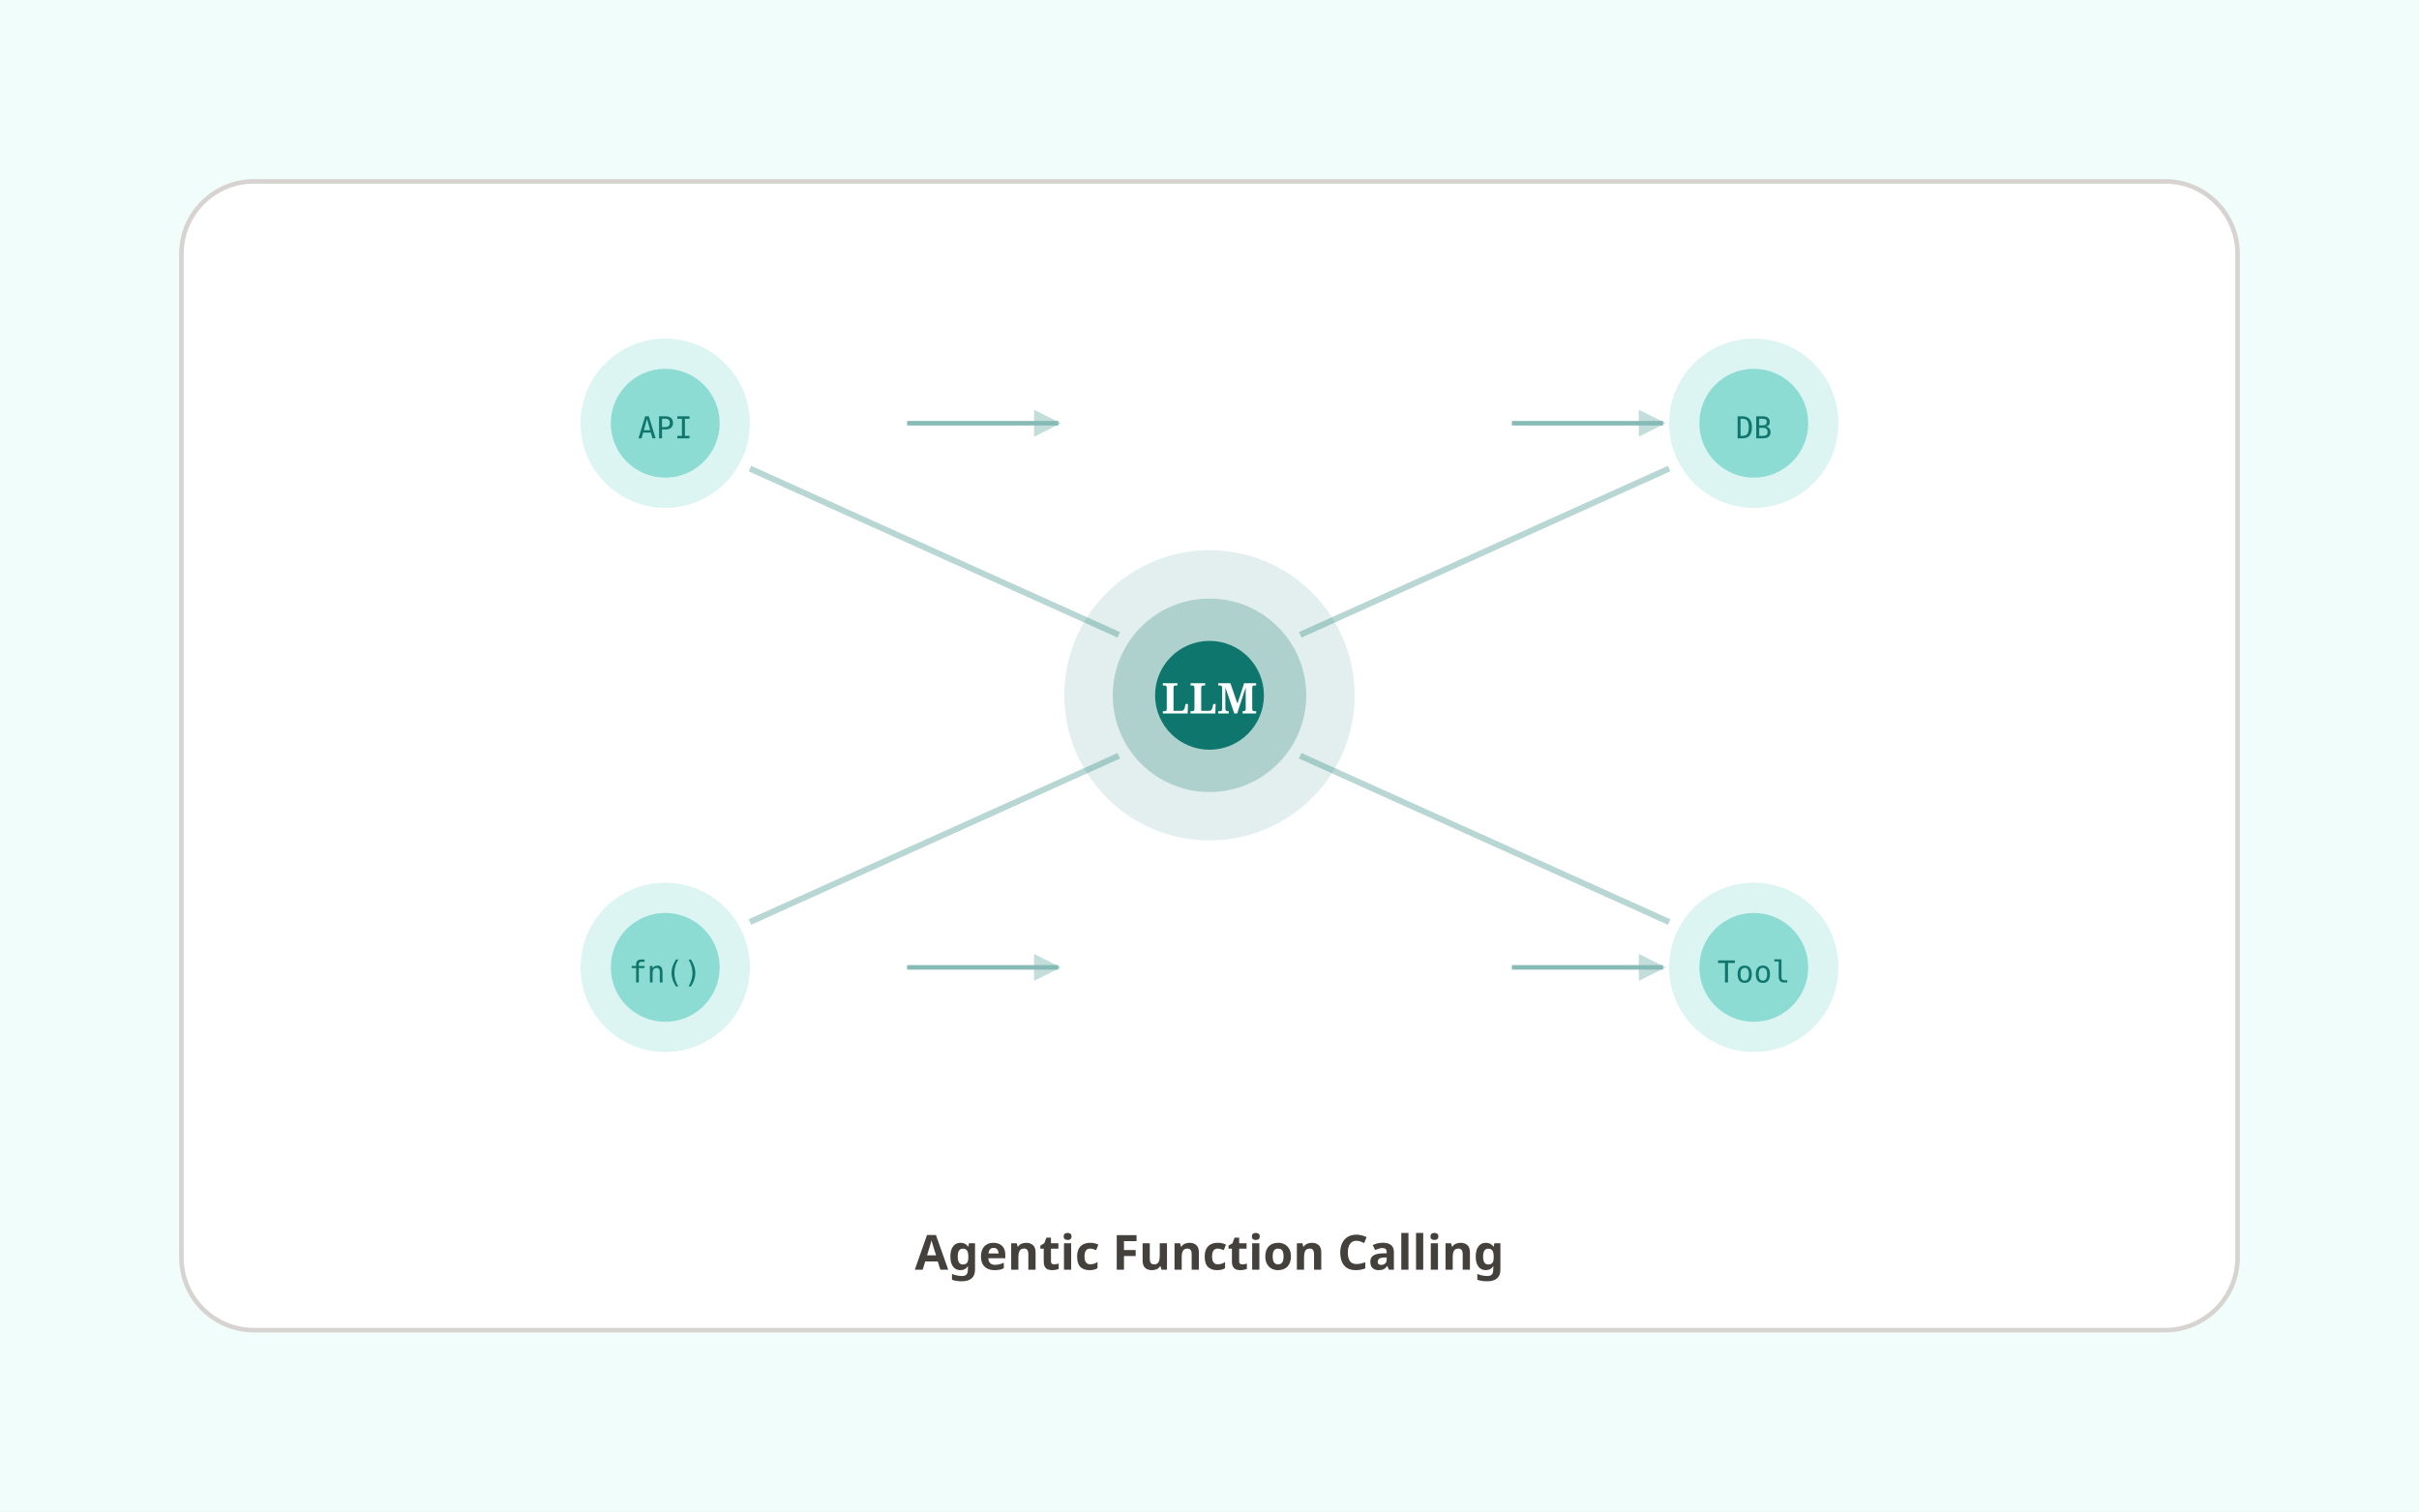
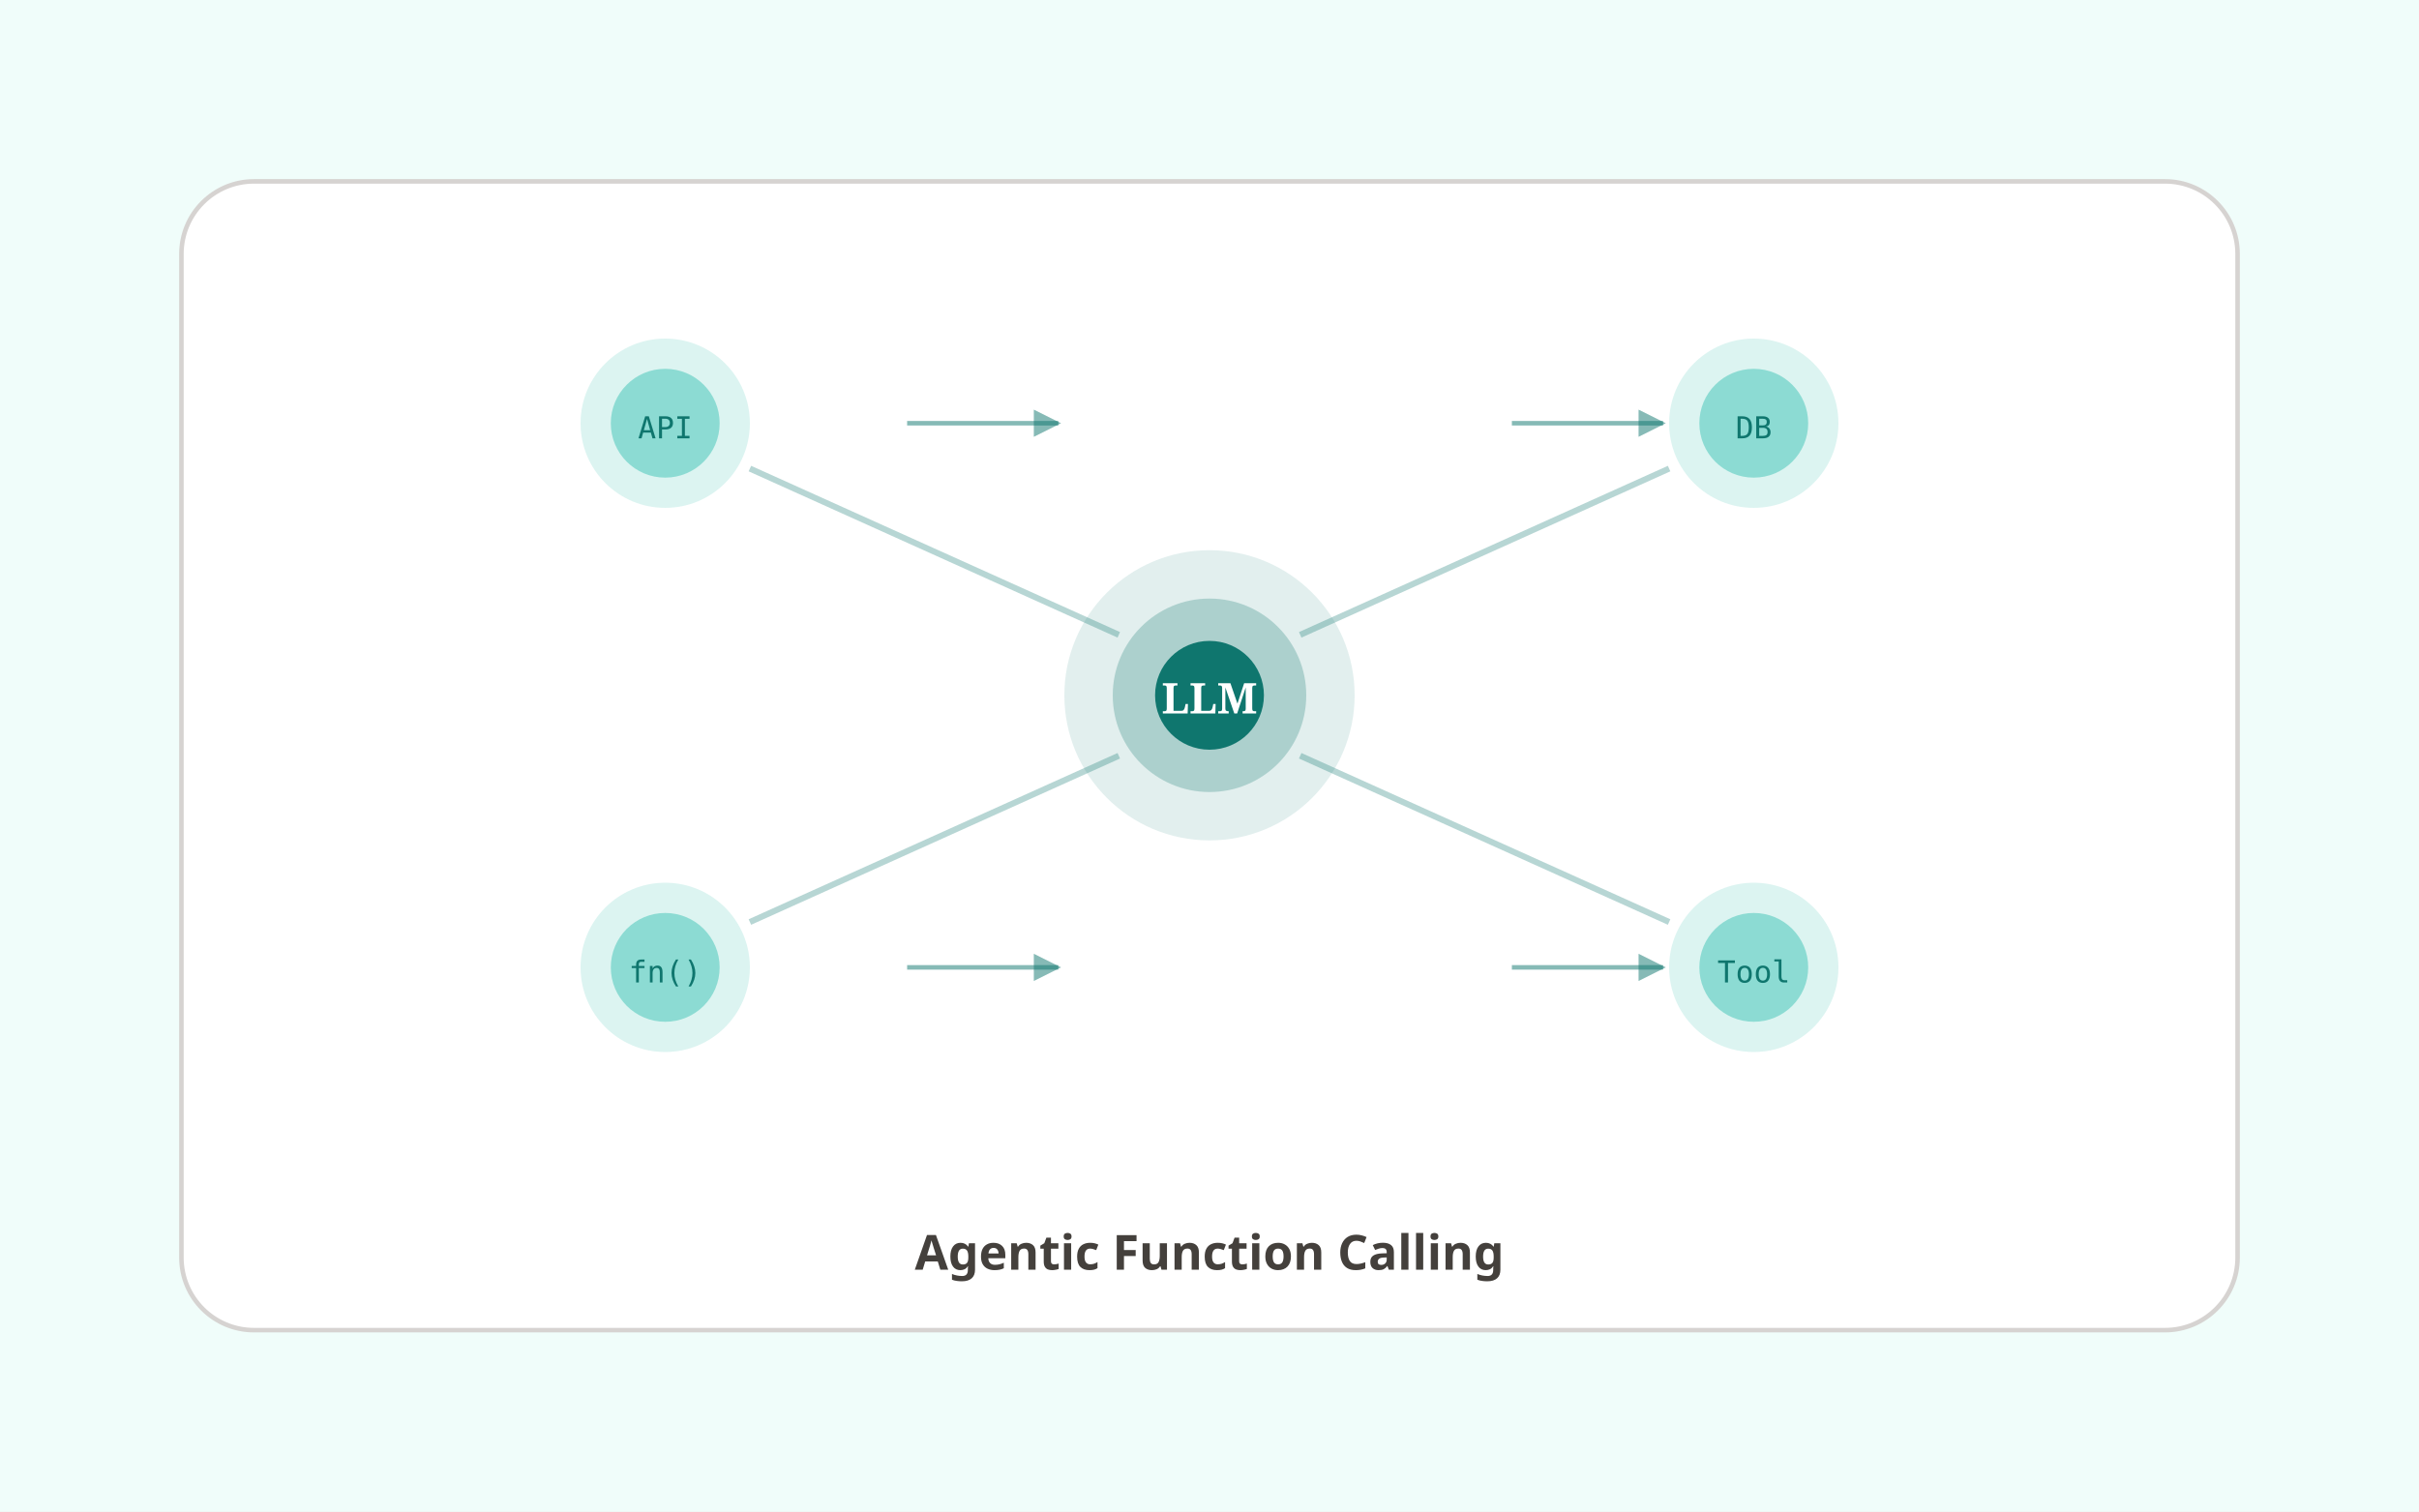
- <svg xmlns="http://www.w3.org/2000/svg" viewBox="0 0 800 500" fill="none">
+ <svg xmlns="http://www.w3.org/2000/svg" viewBox="0 0 800 500">
  <rect width="800" height="500" fill="#F0FDFA" />
  <rect x="60" y="60" width="680" height="380" rx="24" fill="#fff" stroke="#D6D3D1" stroke-width="1.5" />
-   <circle cx="400" cy="230" r="48" fill="#0F766E" opacity=".12" />
-   <circle cx="400" cy="230" r="32" fill="#0F766E" opacity=".25" />
+   <circle cx="400" cy="230" r="48" fill="#0F766E" fill-opacity=".12" />
+   <circle cx="400" cy="230" r="32" fill="#0F766E" fill-opacity=".25" />
  <circle cx="400" cy="230" r="18" fill="#0F766E" />
  <text x="400" y="236" text-anchor="middle" font-family="serif" font-size="14" font-weight="700" fill="#fff">LLM</text>
-   <circle cx="220" cy="140" r="28" fill="#14B8A6" opacity=".15" />
-   <circle cx="220" cy="140" r="18" fill="#14B8A6" opacity=".4" />
+   <circle cx="220" cy="140" r="28" fill="#14B8A6" fill-opacity=".15" />
+   <circle cx="220" cy="140" r="18" fill="#14B8A6" fill-opacity=".4" />
  <text x="220" y="145" text-anchor="middle" font-family="monospace" font-size="10" fill="#0F766E">API</text>
-   <circle cx="580" cy="140" r="28" fill="#14B8A6" opacity=".15" />
-   <circle cx="580" cy="140" r="18" fill="#14B8A6" opacity=".4" />
+   <circle cx="580" cy="140" r="28" fill="#14B8A6" fill-opacity=".15" />
+   <circle cx="580" cy="140" r="18" fill="#14B8A6" fill-opacity=".4" />
  <text x="580" y="145" text-anchor="middle" font-family="monospace" font-size="10" fill="#0F766E">DB</text>
-   <circle cx="220" cy="320" r="28" fill="#14B8A6" opacity=".15" />
-   <circle cx="220" cy="320" r="18" fill="#14B8A6" opacity=".4" />
+   <circle cx="220" cy="320" r="28" fill="#14B8A6" fill-opacity=".15" />
+   <circle cx="220" cy="320" r="18" fill="#14B8A6" fill-opacity=".4" />
  <text x="220" y="325" text-anchor="middle" font-family="monospace" font-size="10" fill="#0F766E">fn()</text>
-   <circle cx="580" cy="320" r="28" fill="#14B8A6" opacity=".15" />
-   <circle cx="580" cy="320" r="18" fill="#14B8A6" opacity=".4" />
+   <circle cx="580" cy="320" r="28" fill="#14B8A6" fill-opacity=".15" />
+   <circle cx="580" cy="320" r="18" fill="#14B8A6" fill-opacity=".4" />
  <text x="580" y="325" text-anchor="middle" font-family="monospace" font-size="10" fill="#0F766E">Tool</text>
-   <line x1="370" y1="210" x2="248" y2="155" stroke="#0F766E" stroke-width="2" opacity=".3" />
-   <line x1="430" y1="210" x2="552" y2="155" stroke="#0F766E" stroke-width="2" opacity=".3" />
-   <line x1="370" y1="250" x2="248" y2="305" stroke="#0F766E" stroke-width="2" opacity=".3" />
-   <line x1="430" y1="250" x2="552" y2="305" stroke="#0F766E" stroke-width="2" opacity=".3" />
-   <path d="M300 140h50" stroke="#0F766E" stroke-width="1.5" opacity=".5" marker-end="url(#arr)" />
-   <path d="M500 140h50" stroke="#0F766E" stroke-width="1.5" opacity=".5" marker-end="url(#arr)" />
-   <path d="M300 320h50" stroke="#0F766E" stroke-width="1.5" opacity=".5" marker-end="url(#arr)" />
-   <path d="M500 320h50" stroke="#0F766E" stroke-width="1.5" opacity=".5" marker-end="url(#arr)" />
+   <line x1="370" y1="210" x2="248" y2="155" stroke="#0F766E" stroke-width="2" stroke-opacity=".3" fill="none" />
+   <line x1="430" y1="210" x2="552" y2="155" stroke="#0F766E" stroke-width="2" stroke-opacity=".3" fill="none" />
+   <line x1="370" y1="250" x2="248" y2="305" stroke="#0F766E" stroke-width="2" stroke-opacity=".3" fill="none" />
+   <line x1="430" y1="250" x2="552" y2="305" stroke="#0F766E" stroke-width="2" stroke-opacity=".3" fill="none" />
  <defs>
    <marker id="arr" viewBox="0 0 10 10" refX="9" refY="5" markerWidth="6" markerHeight="6" orient="auto">
-       <path d="M0 0L10 5L0 10z" fill="#0F766E" opacity=".5" />
+       <path d="M0 0L10 5L0 10z" fill="#0F766E" fill-opacity=".5" />
    </marker>
  </defs>
+   <path d="M300 140h50" stroke="#0F766E" stroke-width="1.5" stroke-opacity=".5" fill="none" marker-end="url(#arr)" />
+   <path d="M500 140h50" stroke="#0F766E" stroke-width="1.5" stroke-opacity=".5" fill="none" marker-end="url(#arr)" />
+   <path d="M300 320h50" stroke="#0F766E" stroke-width="1.5" stroke-opacity=".5" fill="none" marker-end="url(#arr)" />
+   <path d="M500 320h50" stroke="#0F766E" stroke-width="1.5" stroke-opacity=".5" fill="none" marker-end="url(#arr)" />
  <text x="400" y="420" text-anchor="middle" font-family="sans-serif" font-size="16" font-weight="600" fill="#44403C">Agentic Function Calling</text>
</svg>
